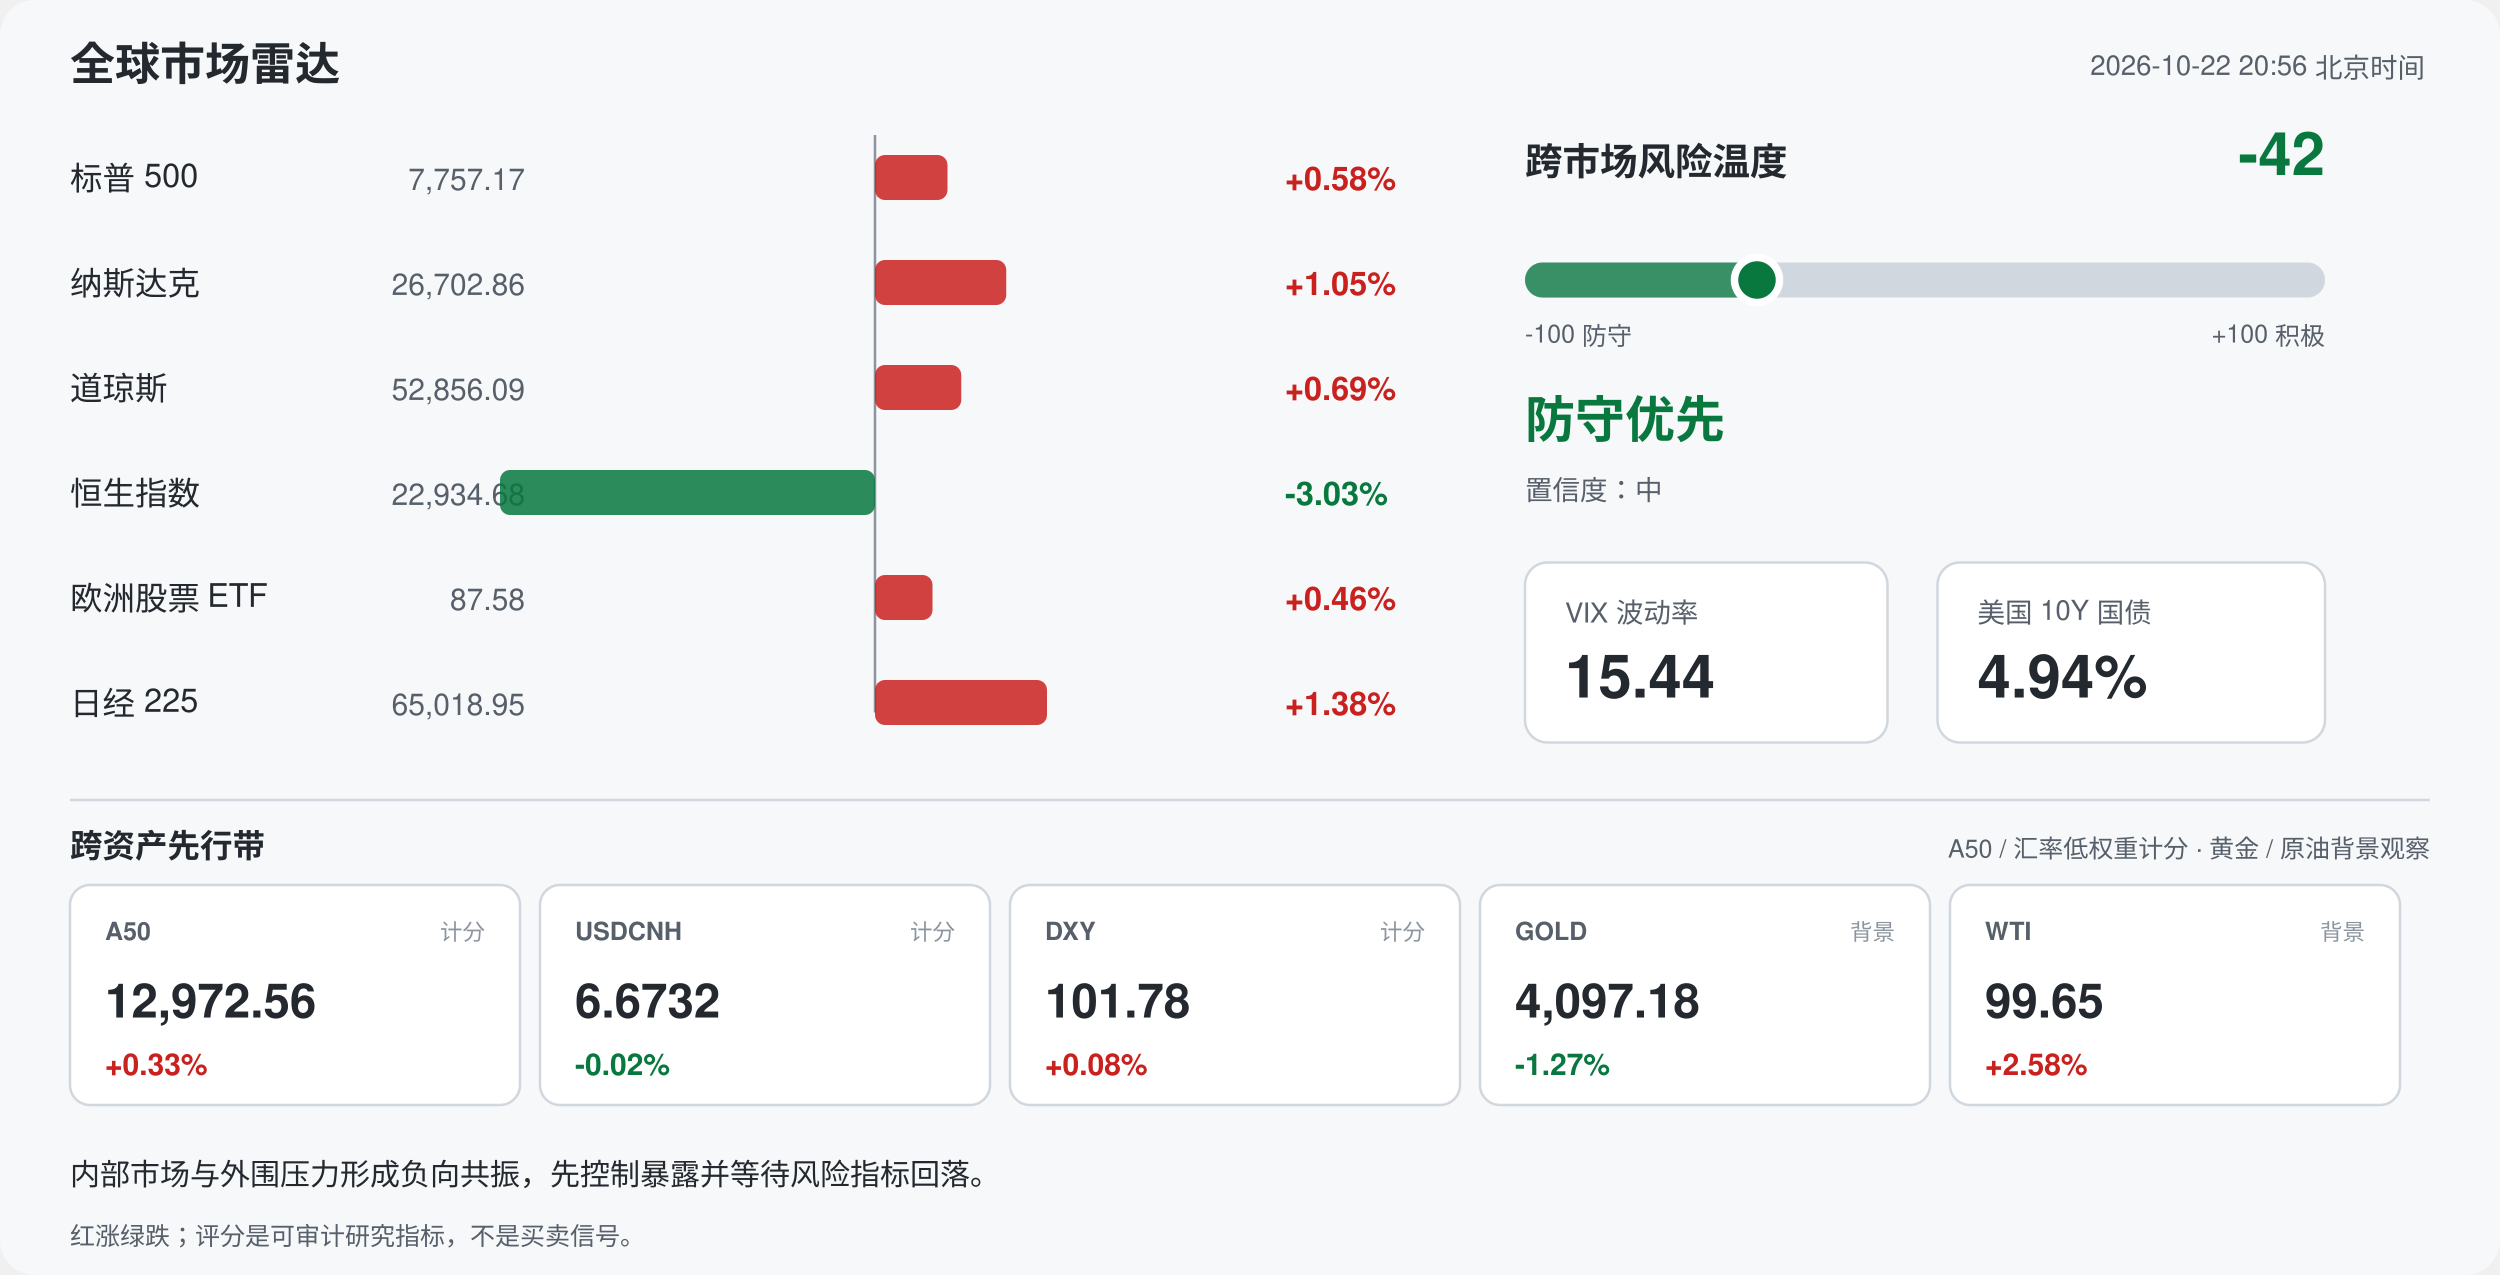
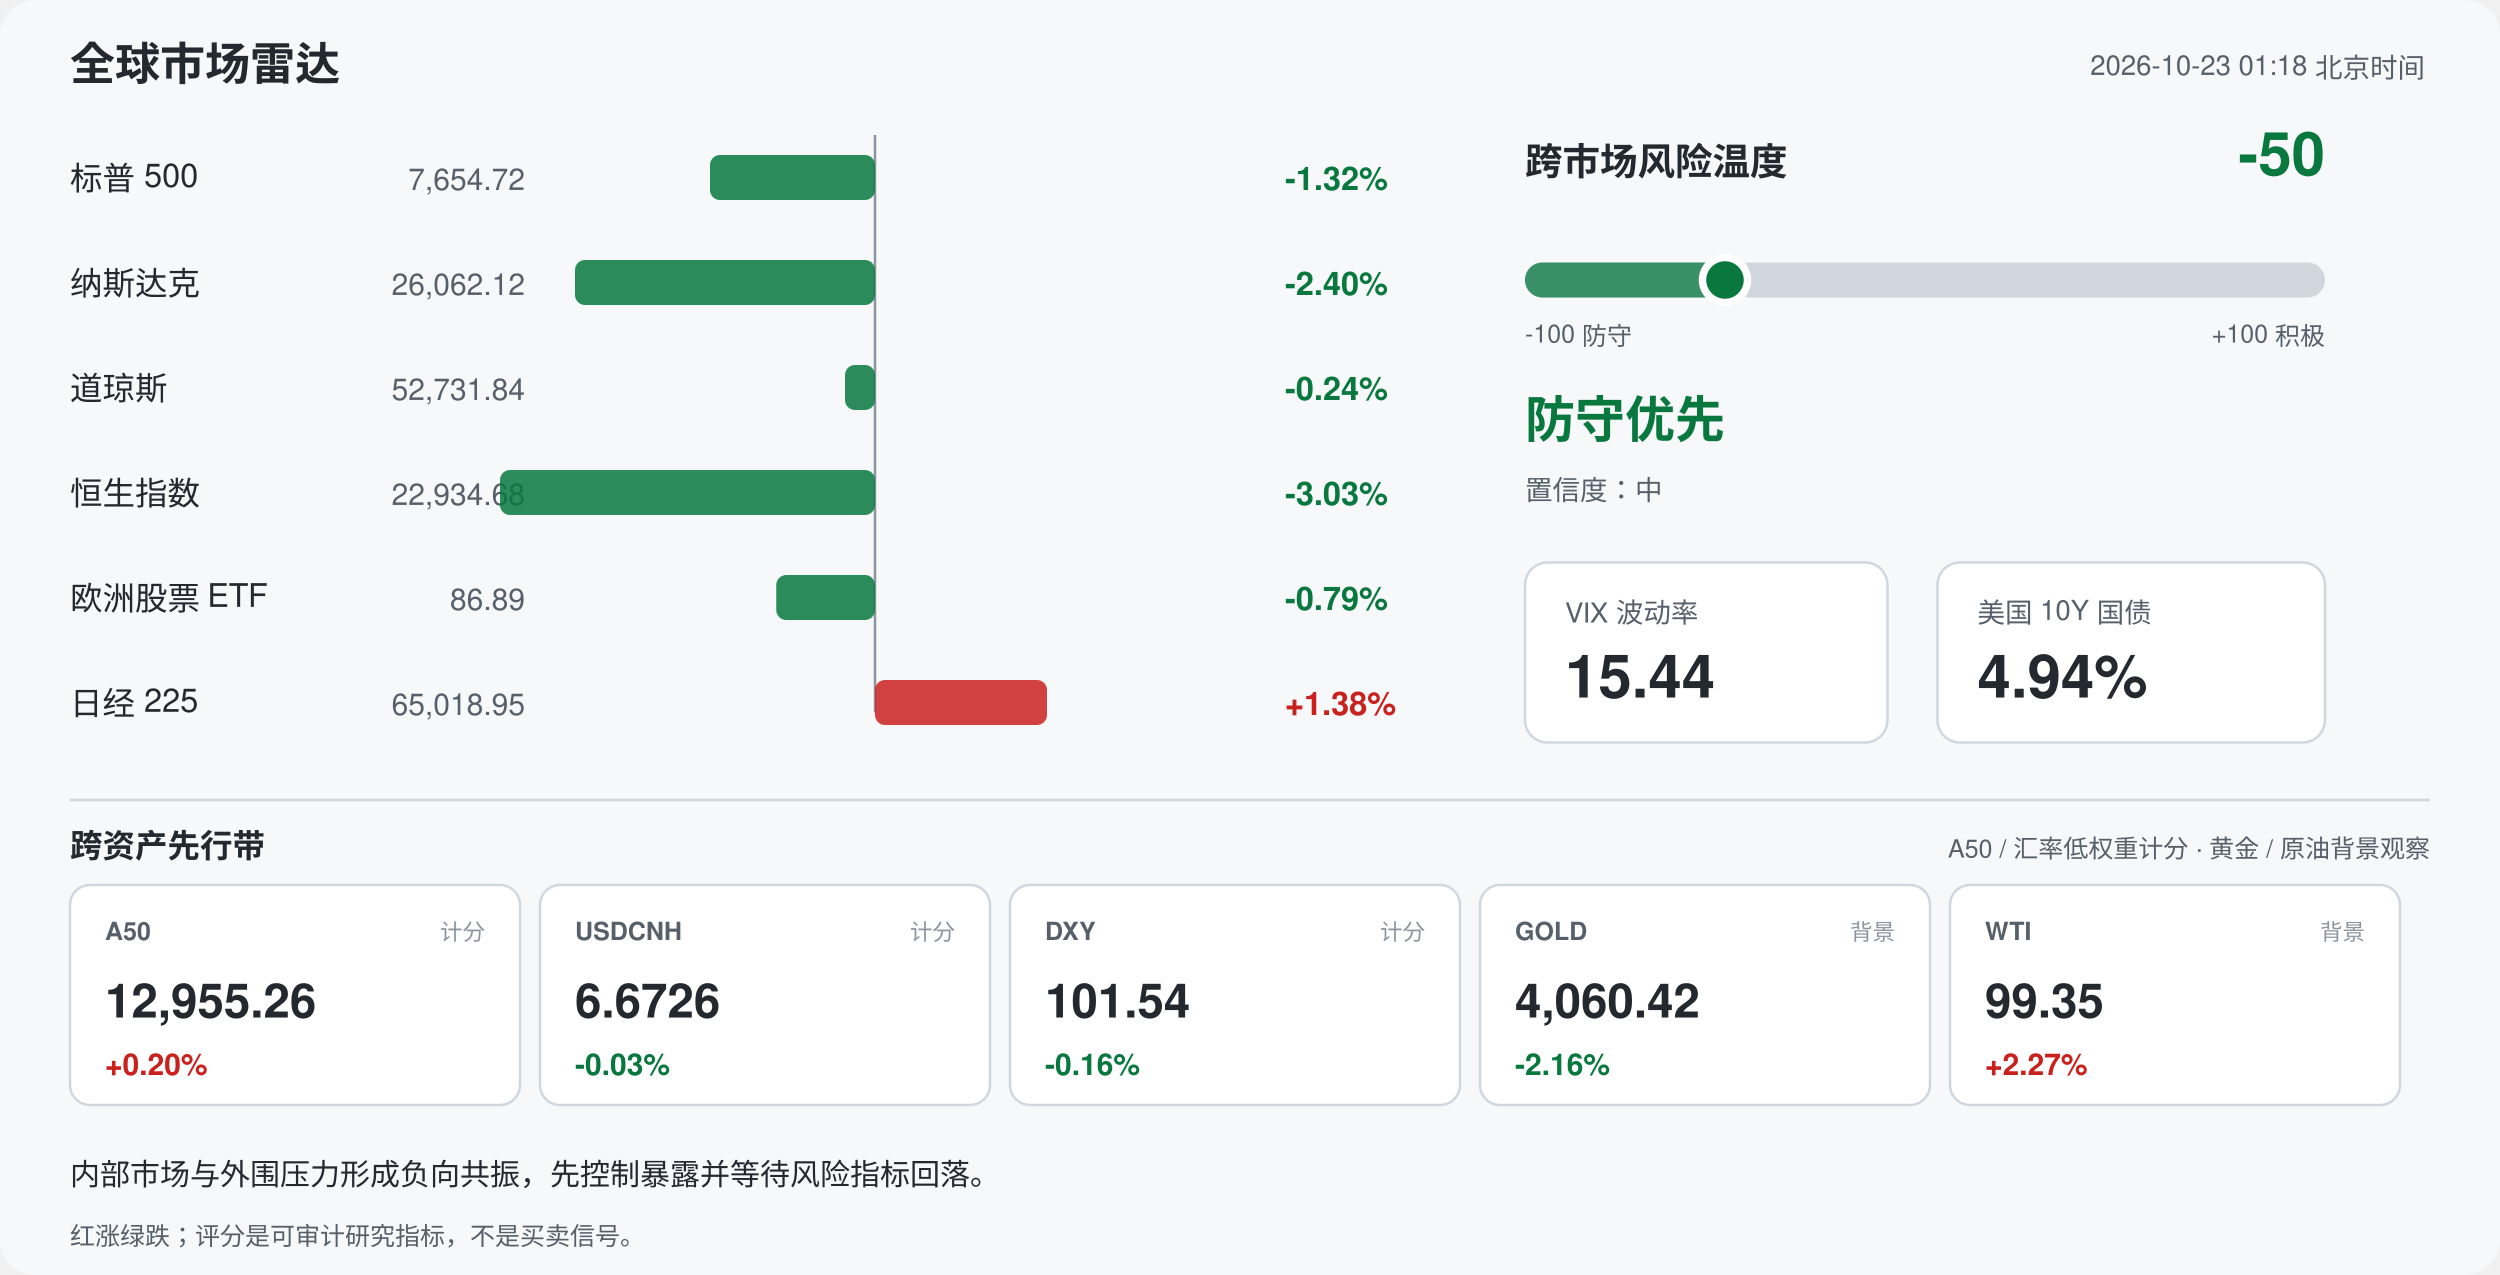
<svg xmlns="http://www.w3.org/2000/svg" width="1000" height="510" viewBox="0 0 1000 510" font-family="-apple-system,Segoe UI,Helvetica,Arial,sans-serif">
  <rect width="1000" height="510" rx="14" fill="#f6f8fa" />
  <text x="28" y="32" font-size="18" font-weight="700" fill="#24292f">全球市场雷达</text>
-   <text x="970" y="30" font-size="11" fill="#57606a" text-anchor="end">2026-10-22 20:56 北京时间</text>
+   <text x="970" y="30" font-size="11" fill="#57606a" text-anchor="end">2026-10-23 01:18 北京时间</text>
  <line x1="350" y1="54" x2="350" y2="285" stroke="#8c959f" stroke-width="1" />
  <text x="28" y="76" font-size="13" fill="#24292f">标普 500</text>
-   <text x="210" y="76" font-size="12" fill="#57606a" text-anchor="end">7,757.17</text>
-   <rect x="350.0" y="62" width="29.0" height="18" rx="4" fill="#c9211e" opacity="0.85" />
-   <text x="514" y="76" font-size="13" font-weight="600" fill="#c9211e">+0.58%</text>
+   <text x="210" y="76" font-size="12" fill="#57606a" text-anchor="end">7,654.72</text>
+   <rect x="284.0" y="62" width="66.0" height="18" rx="4" fill="#08783e" opacity="0.85" />
+   <text x="514" y="76" font-size="13" font-weight="600" fill="#08783e">-1.32%</text>
  <text x="28" y="118" font-size="13" fill="#24292f">纳斯达克</text>
-   <text x="210" y="118" font-size="12" fill="#57606a" text-anchor="end">26,702.86</text>
-   <rect x="350.0" y="104" width="52.5" height="18" rx="4" fill="#c9211e" opacity="0.85" />
-   <text x="514" y="118" font-size="13" font-weight="600" fill="#c9211e">+1.05%</text>
+   <text x="210" y="118" font-size="12" fill="#57606a" text-anchor="end">26,062.12</text>
+   <rect x="230.0" y="104" width="120.0" height="18" rx="4" fill="#08783e" opacity="0.85" />
+   <text x="514" y="118" font-size="13" font-weight="600" fill="#08783e">-2.40%</text>
  <text x="28" y="160" font-size="13" fill="#24292f">道琼斯</text>
-   <text x="210" y="160" font-size="12" fill="#57606a" text-anchor="end">52,856.09</text>
-   <rect x="350.0" y="146" width="34.5" height="18" rx="4" fill="#c9211e" opacity="0.85" />
-   <text x="514" y="160" font-size="13" font-weight="600" fill="#c9211e">+0.69%</text>
+   <text x="210" y="160" font-size="12" fill="#57606a" text-anchor="end">52,731.84</text>
+   <rect x="338.0" y="146" width="12.0" height="18" rx="4" fill="#08783e" opacity="0.85" />
+   <text x="514" y="160" font-size="13" font-weight="600" fill="#08783e">-0.24%</text>
  <text x="28" y="202" font-size="13" fill="#24292f">恒生指数</text>
  <text x="210" y="202" font-size="12" fill="#57606a" text-anchor="end">22,934.68</text>
  <rect x="200.0" y="188" width="150.0" height="18" rx="4" fill="#08783e" opacity="0.85" />
  <text x="514" y="202" font-size="13" font-weight="600" fill="#08783e">-3.03%</text>
  <text x="28" y="244" font-size="13" fill="#24292f">欧洲股票 ETF</text>
-   <text x="210" y="244" font-size="12" fill="#57606a" text-anchor="end">87.58</text>
-   <rect x="350.0" y="230" width="23.0" height="18" rx="4" fill="#c9211e" opacity="0.85" />
-   <text x="514" y="244" font-size="13" font-weight="600" fill="#c9211e">+0.46%</text>
+   <text x="210" y="244" font-size="12" fill="#57606a" text-anchor="end">86.89</text>
+   <rect x="310.5" y="230" width="39.5" height="18" rx="4" fill="#08783e" opacity="0.85" />
+   <text x="514" y="244" font-size="13" font-weight="600" fill="#08783e">-0.79%</text>
  <text x="28" y="286" font-size="13" fill="#24292f">日经 225</text>
  <text x="210" y="286" font-size="12" fill="#57606a" text-anchor="end">65,018.95</text>
  <rect x="350.0" y="272" width="68.8" height="18" rx="4" fill="#c9211e" opacity="0.85" />
  <text x="514" y="286" font-size="13" font-weight="600" fill="#c9211e">+1.38%</text>
  <text x="610" y="70" font-size="15" font-weight="700" fill="#24292f">跨市场风险温度</text>
-   <text x="930" y="70" font-size="24" font-weight="700" fill="#08783e" text-anchor="end">-42</text>
+   <text x="930" y="70" font-size="24" font-weight="700" fill="#08783e" text-anchor="end">-50</text>
  <rect x="610" y="105" width="320" height="14" rx="7" fill="#d0d7de" />
-   <rect x="610" y="105" width="92.8" height="14" rx="7" fill="#08783e" opacity="0.75" />
-   <circle cx="702.8" cy="112" r="9" fill="#08783e" stroke="#ffffff" stroke-width="3" />
+   <rect x="610" y="105" width="80.0" height="14" rx="7" fill="#08783e" opacity="0.75" />
+   <circle cx="690.0" cy="112" r="9" fill="#08783e" stroke="#ffffff" stroke-width="3" />
  <text x="610" y="137" font-size="10" fill="#57606a">-100 防守</text>
  <text x="930" y="137" font-size="10" fill="#57606a" text-anchor="end">+100 积极</text>
  <text x="610" y="175" font-size="20" font-weight="700" fill="#08783e">防守优先</text>
  <text x="610" y="200" font-size="11" fill="#57606a">置信度：中</text>
  <rect x="610" y="225" width="145" height="72" rx="9" fill="#ffffff" stroke="#d0d7de" />
  <text x="626" y="249" font-size="11" fill="#57606a">VIX 波动率</text>
  <text x="626" y="279" font-size="24" font-weight="700" fill="#24292f">15.44</text>
  <rect x="775" y="225" width="155" height="72" rx="9" fill="#ffffff" stroke="#d0d7de" />
  <text x="791" y="249" font-size="11" fill="#57606a">美国 10Y 国债</text>
  <text x="791" y="279" font-size="24" font-weight="700" fill="#24292f">4.94%</text>
  <line x1="28" y1="320" x2="972" y2="320" stroke="#d0d7de" />
  <text x="28" y="343" font-size="13" font-weight="700" fill="#24292f">跨资产先行带</text>
  <text x="972" y="343" font-size="10" fill="#57606a" text-anchor="end">A50 / 汇率低权重计分 · 黄金 / 原油背景观察</text>
  <rect x="28" y="354" width="180" height="88" rx="8" fill="#ffffff" stroke="#d0d7de" />
  <text x="42" y="376" font-size="10" font-weight="700" fill="#57606a">A50</text>
  <text x="194" y="376" font-size="9" fill="#8c959f" text-anchor="end">计分</text>
-   <text x="42" y="407" font-size="19" font-weight="700" fill="#24292f">12,972.56</text>
-   <text x="42" y="430" font-size="12" font-weight="700" fill="#c9211e">+0.33%</text>
+   <text x="42" y="407" font-size="19" font-weight="700" fill="#24292f">12,955.26</text>
+   <text x="42" y="430" font-size="12" font-weight="700" fill="#c9211e">+0.20%</text>
  <rect x="216" y="354" width="180" height="88" rx="8" fill="#ffffff" stroke="#d0d7de" />
  <text x="230" y="376" font-size="10" font-weight="700" fill="#57606a">USDCNH</text>
  <text x="382" y="376" font-size="9" fill="#8c959f" text-anchor="end">计分</text>
-   <text x="230" y="407" font-size="19" font-weight="700" fill="#24292f">6.6732</text>
-   <text x="230" y="430" font-size="12" font-weight="700" fill="#08783e">-0.02%</text>
+   <text x="230" y="407" font-size="19" font-weight="700" fill="#24292f">6.6726</text>
+   <text x="230" y="430" font-size="12" font-weight="700" fill="#08783e">-0.03%</text>
  <rect x="404" y="354" width="180" height="88" rx="8" fill="#ffffff" stroke="#d0d7de" />
  <text x="418" y="376" font-size="10" font-weight="700" fill="#57606a">DXY</text>
  <text x="570" y="376" font-size="9" fill="#8c959f" text-anchor="end">计分</text>
-   <text x="418" y="407" font-size="19" font-weight="700" fill="#24292f">101.78</text>
-   <text x="418" y="430" font-size="12" font-weight="700" fill="#c9211e">+0.08%</text>
+   <text x="418" y="407" font-size="19" font-weight="700" fill="#24292f">101.54</text>
+   <text x="418" y="430" font-size="12" font-weight="700" fill="#08783e">-0.16%</text>
  <rect x="592" y="354" width="180" height="88" rx="8" fill="#ffffff" stroke="#d0d7de" />
  <text x="606" y="376" font-size="10" font-weight="700" fill="#57606a">GOLD</text>
  <text x="758" y="376" font-size="9" fill="#8c959f" text-anchor="end">背景</text>
-   <text x="606" y="407" font-size="19" font-weight="700" fill="#24292f">4,097.18</text>
-   <text x="606" y="430" font-size="12" font-weight="700" fill="#08783e">-1.27%</text>
+   <text x="606" y="407" font-size="19" font-weight="700" fill="#24292f">4,060.42</text>
+   <text x="606" y="430" font-size="12" font-weight="700" fill="#08783e">-2.16%</text>
  <rect x="780" y="354" width="180" height="88" rx="8" fill="#ffffff" stroke="#d0d7de" />
  <text x="794" y="376" font-size="10" font-weight="700" fill="#57606a">WTI</text>
  <text x="946" y="376" font-size="9" fill="#8c959f" text-anchor="end">背景</text>
-   <text x="794" y="407" font-size="19" font-weight="700" fill="#24292f">99.65</text>
-   <text x="794" y="430" font-size="12" font-weight="700" fill="#c9211e">+2.58%</text>
+   <text x="794" y="407" font-size="19" font-weight="700" fill="#24292f">99.35</text>
+   <text x="794" y="430" font-size="12" font-weight="700" fill="#c9211e">+2.27%</text>
  <text x="28" y="474" font-size="12" fill="#24292f">内部市场与外围压力形成负向共振，先控制暴露并等待风险指标回落。</text>
  <text x="28" y="498" font-size="10" fill="#57606a">红涨绿跌；评分是可审计研究指标，不是买卖信号。</text>
</svg>
